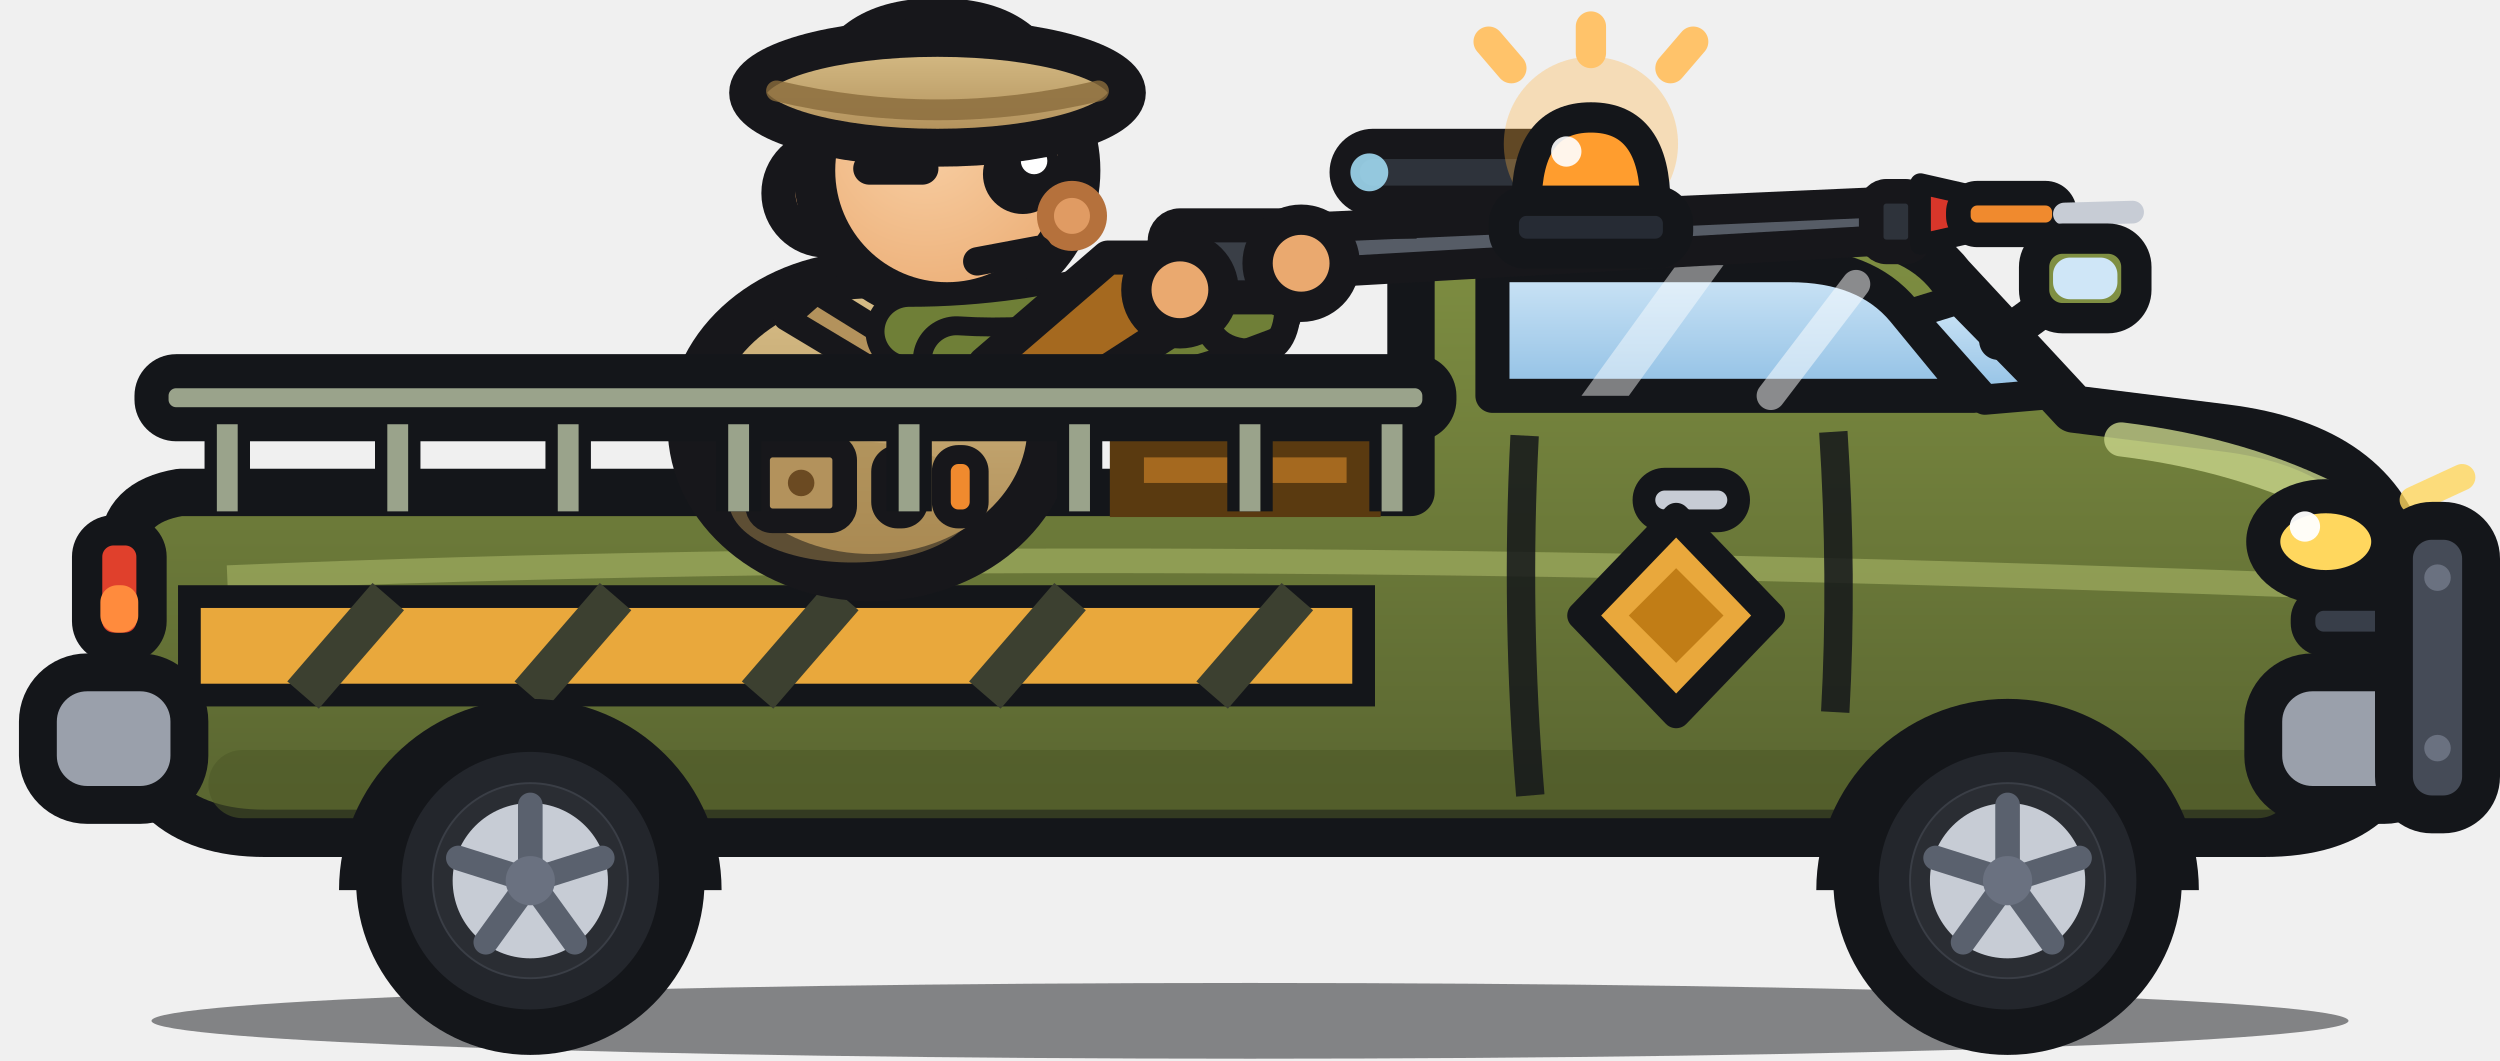
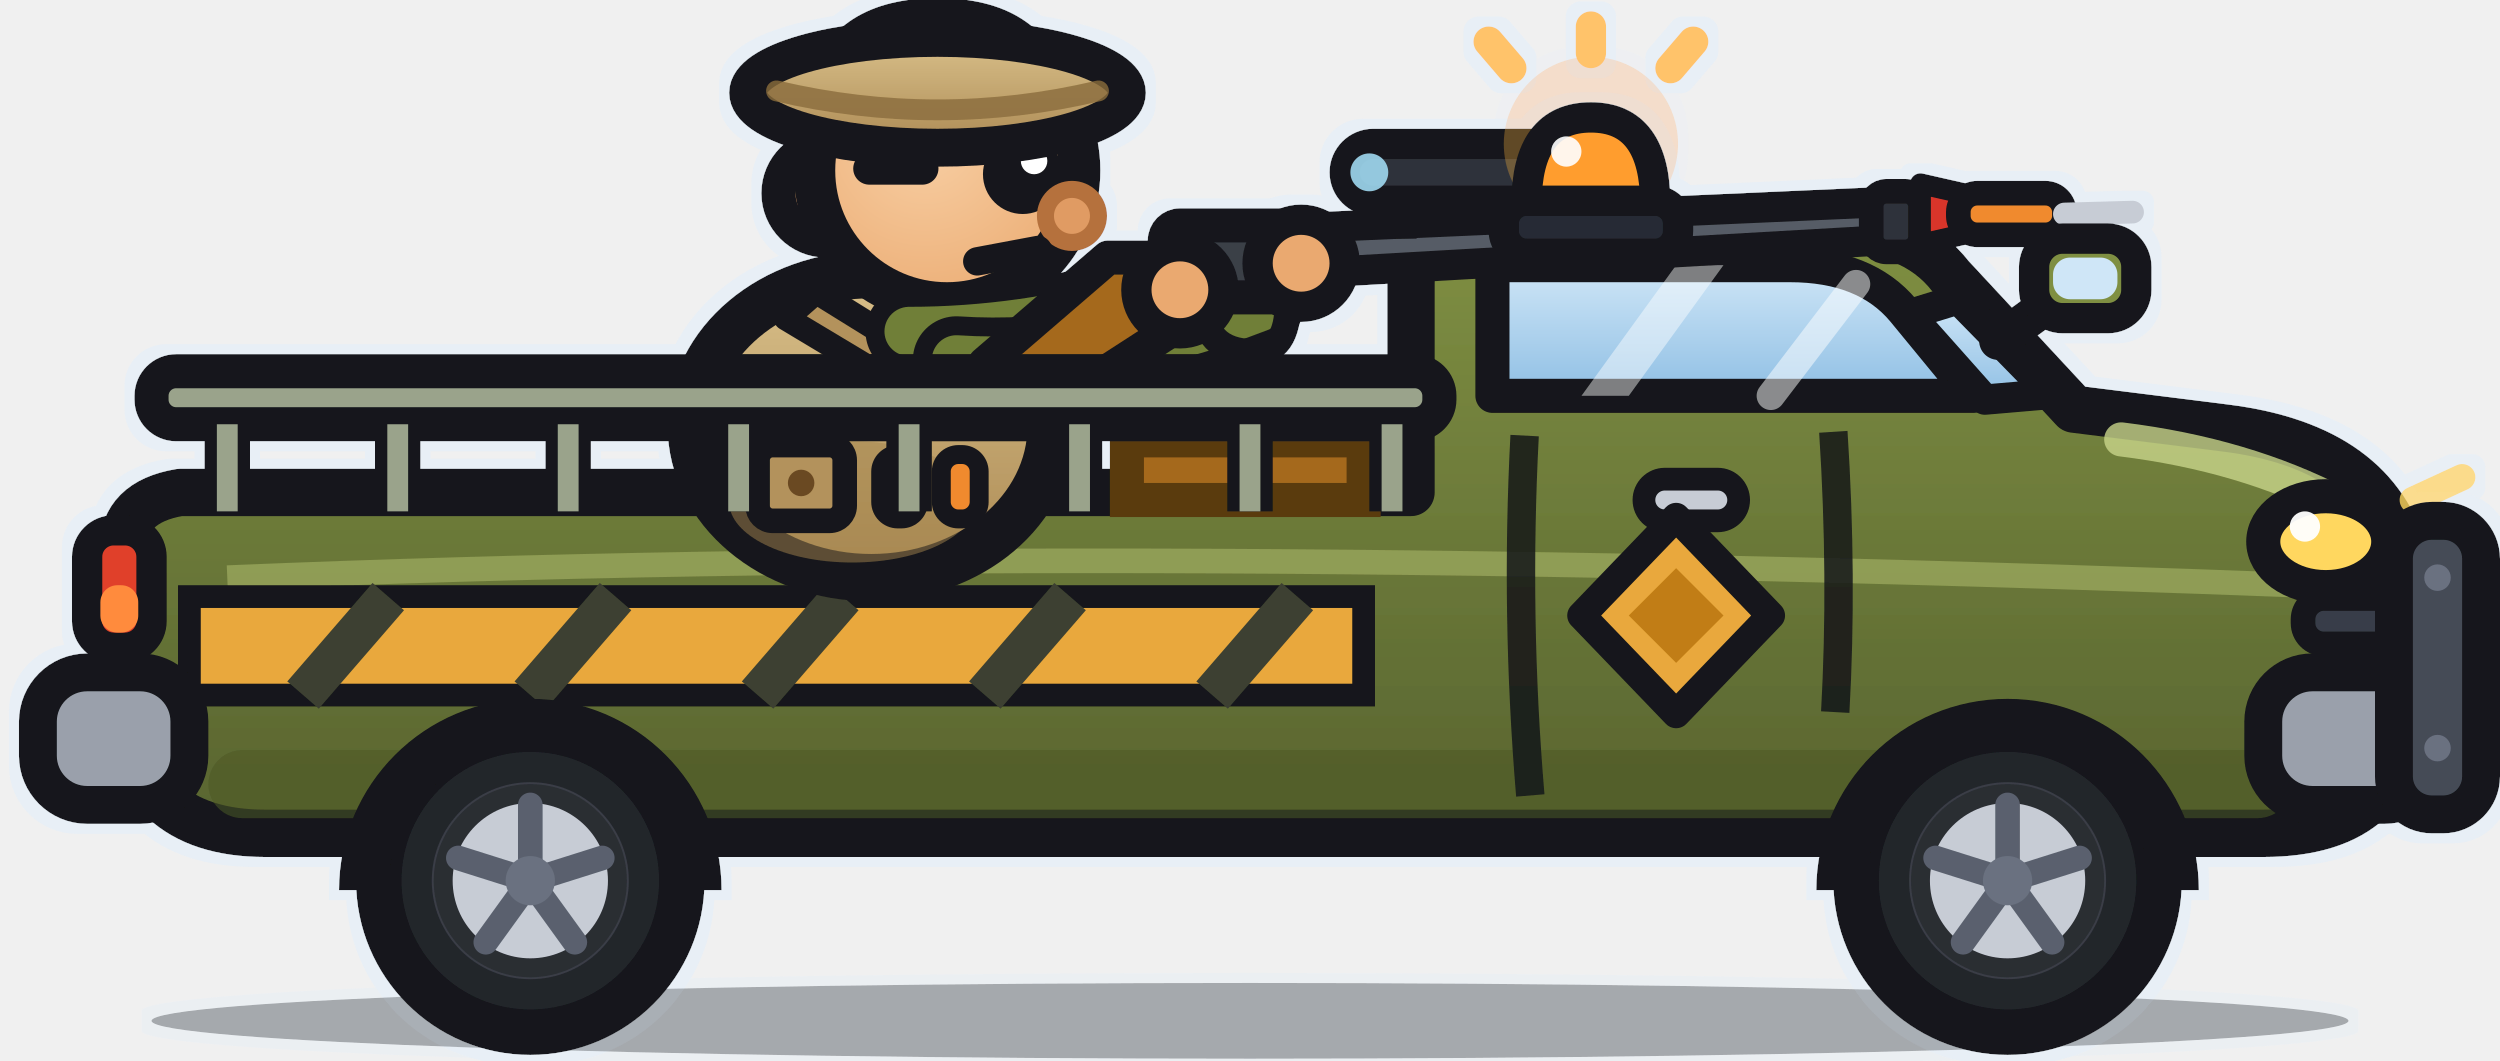
<svg xmlns="http://www.w3.org/2000/svg" viewBox="0 0 132 56" width="132" height="56">
  <defs>
    <linearGradient id="pkBody" x1="0" y1="0" x2="0" y2="1">
      <stop offset="0" stop-color="#7f8f42" />
      <stop offset="1" stop-color="#586430" />
    </linearGradient>
    <linearGradient id="pkGlass" x1="0" y1="0" x2="0" y2="1">
      <stop offset="0" stop-color="#cfe6f7" />
      <stop offset="1" stop-color="#8fbfe4" />
    </linearGradient>
    <linearGradient id="pkVest" x1="0" y1="0" x2="0" y2="1">
      <stop offset="0" stop-color="#d9c08a" />
      <stop offset="1" stop-color="#ac8a54" />
    </linearGradient>
    <radialGradient id="pkFace" cx="0.42" cy="0.38" r="0.75">
      <stop offset="0" stop-color="#f8cfa4" />
      <stop offset="1" stop-color="#eaa96f" />
    </radialGradient>
+     <filter id="rim" x="-14%" y="-14%" width="128%" height="128%">
+       <feMorphology in="SourceAlpha" operator="dilate" radius="2" result="rimD" />
+       <feFlood flood-color="#e6eef7" flood-opacity="0.85" />
+       <feComposite in2="rimD" operator="in" result="rimC" />
+       <feMerge>
+         <feMergeNode in="rimC" />
+         <feMergeNode in="SourceGraphic" />
+       </feMerge>
+     </filter>
  </defs>
-   <ellipse cx="66" cy="53.9" rx="58" ry="2" fill="#14161a" opacity="0.5" />
-   <path d="M14 44 Q7 44 6.5 37 L6.5 29 Q6.5 26.5 9.5 26 L74.5 26 L74.5 15 Q74.5 12 78.5 12 L96.5 12 Q101 12 103 14.6 L109.5 21.6 L117.5 22.6 Q125.5 23.6 127 29.5 L127 37 Q127 44 119.5 44 Z" fill="url(#pkBody)" stroke="#14161a" stroke-width="2.5" stroke-linejoin="round" />
-   <rect x="11" y="39.6" width="110" height="3.6" rx="1.8" fill="#4c5827" opacity="0.55" />
-   <path d="M12 30.5 Q60 28.5 124 31" fill="none" stroke="#a8b567" stroke-width="1.3" opacity="0.6" />
-   <path d="M80 13.8 Q88 12.4 96 13.6" fill="none" stroke="#c8d489" stroke-width="2" stroke-linecap="round" opacity="0.8" />
-   <path d="M112 23.2 Q118.5 24 123.5 26.6" fill="none" stroke="#c8d489" stroke-width="1.8" stroke-linecap="round" opacity="0.8" />
-   <rect x="10" y="31.5" width="62" height="5.2" fill="#e9a83c" stroke="#14161a" stroke-width="1.2" />
-   <path d="M16 36.7 L20.5 31.5 M28 36.7 L32.5 31.5 M40 36.7 L44.5 31.5 M52 36.7 L56.5 31.5 M64 36.7 L68.5 31.5" fill="none" stroke="#3c4030" stroke-width="2.2" />
-   <path d="M78.8 14 L94.5 14 Q98.5 14 100.5 16.4 L104.2 20.9 L78.8 20.9 Z" fill="url(#pkGlass)" stroke="#14161a" stroke-width="1.8" stroke-linejoin="round" />
-   <path d="M103.4 15.8 L108.3 20.8 L104.8 21.1 L100.8 16.6 Z" fill="url(#pkGlass)" stroke="#14161a" stroke-width="1.6" stroke-linejoin="round" />
-   <path d="M83.5 20.9 L88.5 14 L91 14 L86 20.9 Z" fill="#ffffff" opacity="0.45" />
-   <path d="M93.5 20.9 L98 15" fill="none" stroke="#ffffff" stroke-width="1.5" stroke-linecap="round" opacity="0.5" />
-   <path d="M80.5 23 Q80 32.5 80.8 42" fill="none" stroke="#14161a" stroke-width="1.5" opacity="0.85" />
-   <path d="M96.8 22.8 Q97.3 30.5 96.9 37.6" fill="none" stroke="#14161a" stroke-width="1.5" opacity="0.85" />
-   <rect x="86.8" y="25.3" width="5" height="2.2" rx="1.1" fill="#c7ccd5" stroke="#14161a" stroke-width="1.2" />
-   <path d="M88.5 27.3 L93.5 32.5 L88.5 37.7 L83.5 32.5 Z" fill="#e9a83c" stroke="#14161a" stroke-width="1.5" stroke-linejoin="round" />
-   <path d="M88.5 30 L91 32.5 L88.5 35 L86 32.5 Z" fill="#c17d16" />
-   <rect x="59.5" y="20.8" width="12.5" height="5.6" fill="#a5691f" stroke="#5a3a10" stroke-width="1.8" />
-   <path d="M59.5 23.6 L72 23.6" fill="none" stroke="#5a3a10" stroke-width="1.1" />
-   <circle cx="43.6" cy="10.2" r="2.5" fill="#eaa96f" stroke="#17171b" stroke-width="1.8" />
-   <ellipse cx="46" cy="22.5" rx="9.5" ry="8" fill="url(#pkVest)" stroke="#17171b" stroke-width="2.5" />
-   <ellipse cx="45" cy="26.5" rx="6.5" ry="3.2" fill="#a3854e" opacity="0.5" />
-   <path d="M41.5 16.8 L46 19.5 L50.5 16.4 L48.9 15.3 L46 17.2 L43.1 15.4 Z" fill="#b3925c" stroke="#17171b" stroke-width="1.3" stroke-linejoin="round" />
-   <rect x="40" y="23.5" width="4.6" height="4" rx="0.8" fill="#b3925c" stroke="#17171b" stroke-width="1.3" />
-   <circle cx="42.3" cy="25.5" r="0.7" fill="#6b4a22" />
-   <rect x="46.5" y="24" width="2" height="3.4" rx="0.9" fill="#f08a2e" stroke="#17171b" stroke-width="1" />
-   <rect x="49.7" y="24" width="2" height="3.4" rx="0.9" fill="#f08a2e" stroke="#17171b" stroke-width="1" />
-   <circle cx="50" cy="9" r="7" fill="url(#pkFace)" stroke="#17171b" stroke-width="2.2" />
-   <path d="M45.4 6.6 L48.6 6.2" fill="none" stroke="#17171b" stroke-width="1.6" stroke-linecap="round" />
-   <path d="M52.2 5.9 L55.8 6.9" fill="none" stroke="#17171b" stroke-width="1.6" stroke-linecap="round" />
-   <path d="M45.9 8.9 L48.7 8.9" fill="none" stroke="#17171b" stroke-width="1.7" stroke-linecap="round" />
-   <circle cx="54" cy="9.2" r="2.1" fill="#17171b" />
-   <circle cx="54.6" cy="8.5" r="0.7" fill="#ffffff" />
-   <circle cx="56.6" cy="11.4" r="1.4" fill="#e09b63" stroke="#b5713c" stroke-width="0.9" />
-   <path d="M51.6 13.8 L54.8 13.2" fill="none" stroke="#17171b" stroke-width="1.5" stroke-linecap="round" />
-   <path d="M43.6 4.7 Q44.6 0.9 49.5 0.9 Q54.4 0.9 55.4 4.7 Z" fill="url(#pkVest)" stroke="#17171b" stroke-width="2" stroke-linejoin="round" />
-   <path d="M44.6 4.2 Q49.5 2.7 54.4 4.2 L54 3 Q49.5 1.7 45 3 Z" fill="#6b4a22" stroke="#17171b" stroke-width="1.1" stroke-linejoin="round" />
-   <ellipse cx="49.5" cy="4.9" rx="10" ry="2.9" fill="url(#pkVest)" stroke="#17171b" stroke-width="2" />
-   <path d="M41 4.8 Q49.5 6.8 58 4.8" fill="none" stroke="#8a6c3c" stroke-width="1.1" stroke-linecap="round" opacity="0.8" />
-   <g>
-     <path d="M48 17.5 Q54 17.5 60 15.8" fill="none" stroke="#17171b" stroke-width="4.6" stroke-linecap="round" />
-     <path d="M48 17.5 Q54 17.5 60 15.8" fill="none" stroke="#6f7f37" stroke-width="2.6" stroke-linecap="round" />
-     <path d="M50.5 19 Q58 19.5 66.5 16.2" fill="none" stroke="#17171b" stroke-width="4.6" stroke-linecap="round" />
-     <path d="M50.5 19 Q58 19.5 66.5 16.2" fill="none" stroke="#6f7f37" stroke-width="2.6" stroke-linecap="round" />
-     <path d="M52 19.2 L58.5 13.6 L62.5 13.6 L62.5 17 L56 21.2 Z" fill="#a5691f" stroke="#17171b" stroke-width="1.8" stroke-linejoin="round" />
-     <rect x="61.5" y="11.9" width="8" height="3.8" rx="0.8" fill="#3a3f47" stroke="#17171b" stroke-width="1.8" />
-     <path d="M63.5 15.8 Q63.5 18.6 66.2 18.6 Q68 18.6 68 16" fill="none" stroke="#17171b" stroke-width="1.4" />
-     <path d="M69.5 12 L101 10.6 L101 12.6 L69.5 14.4 Z" fill="#565c66" stroke="#17171b" stroke-width="1.6" stroke-linejoin="round" />
-     <rect x="98.8" y="10.1" width="2.6" height="3.2" rx="0.8" fill="#2e333b" stroke="#17171b" stroke-width="1.3" />
-     <path d="M74 10.4 L74 12.6 M80.5 10.2 L80.5 12.2" fill="none" stroke="#17171b" stroke-width="1.6" />
-     <rect x="71" y="7.6" width="12.5" height="3" rx="1.5" fill="#2e333b" stroke="#17171b" stroke-width="1.6" />
-     <circle cx="72.3" cy="9.1" r="1" fill="#9fd8f0" opacity="0.9" />
-     <circle cx="82.3" cy="9.1" r="1" fill="#9fd8f0" opacity="0.9" />
-     <circle cx="62.3" cy="15.3" r="2.3" fill="#eaa96f" stroke="#17171b" stroke-width="1.6" />
-     <circle cx="68.7" cy="13.9" r="2.3" fill="#eaa96f" stroke="#17171b" stroke-width="1.6" />
-     <path d="M103.6 10.2 L101.4 9.7 L101.4 12.9 L103.6 12.4 Z" fill="#d8362a" stroke="#14161a" stroke-width="1.1" stroke-linejoin="round" />
-     <rect x="103.4" y="10.2" width="5.6" height="2.2" rx="1" fill="#f08a2e" stroke="#14161a" stroke-width="1.3" />
-     <path d="M109 11.3 L112.6 11.2" fill="none" stroke="#c7ccd5" stroke-width="1.2" stroke-linecap="round" />
+   <g filter="url(#rim)">
+     <ellipse cx="66" cy="53.9" rx="58" ry="2" fill="#14161a" opacity="0.5" />
+     <path d="M14 44 Q7 44 6.5 37 L6.5 29 Q6.5 26.5 9.5 26 L74.5 26 L74.5 15 Q74.5 12 78.5 12 L96.5 12 Q101 12 103 14.6 L109.5 21.6 L117.5 22.6 Q125.5 23.6 127 29.5 L127 37 Q127 44 119.5 44 Z" fill="url(#pkBody)" stroke="#14161a" stroke-width="2.5" stroke-linejoin="round" />
+     <rect x="11" y="39.6" width="110" height="3.6" rx="1.8" fill="#4c5827" opacity="0.55" />
+     <path d="M12 30.5 Q60 28.5 124 31" fill="none" stroke="#a8b567" stroke-width="1.3" opacity="0.6" />
+     <path d="M80 13.8 Q88 12.4 96 13.6" fill="none" stroke="#c8d489" stroke-width="2" stroke-linecap="round" opacity="0.8" />
+     <path d="M112 23.2 Q118.5 24 123.5 26.6" fill="none" stroke="#c8d489" stroke-width="1.8" stroke-linecap="round" opacity="0.8" />
+     <rect x="10" y="31.5" width="62" height="5.2" fill="#e9a83c" stroke="#14161a" stroke-width="1.2" />
+     <path d="M16 36.7 L20.5 31.5 M28 36.7 L32.5 31.5 M40 36.7 L44.5 31.5 M52 36.7 L56.5 31.5 M64 36.7 L68.5 31.5" fill="none" stroke="#3c4030" stroke-width="2.2" />
+     <path d="M78.8 14 L94.5 14 Q98.5 14 100.5 16.4 L104.2 20.9 L78.8 20.9 Z" fill="url(#pkGlass)" stroke="#14161a" stroke-width="1.8" stroke-linejoin="round" />
+     <path d="M103.4 15.8 L108.3 20.8 L104.8 21.1 L100.8 16.6 Z" fill="url(#pkGlass)" stroke="#14161a" stroke-width="1.6" stroke-linejoin="round" />
+     <path d="M83.5 20.9 L88.5 14 L91 14 L86 20.9 Z" fill="#ffffff" opacity="0.45" />
+     <path d="M93.5 20.9 L98 15" fill="none" stroke="#ffffff" stroke-width="1.5" stroke-linecap="round" opacity="0.5" />
+     <path d="M80.5 23 Q80 32.5 80.8 42" fill="none" stroke="#14161a" stroke-width="1.5" opacity="0.85" />
+     <path d="M96.8 22.8 Q97.3 30.5 96.9 37.6" fill="none" stroke="#14161a" stroke-width="1.5" opacity="0.85" />
+     <rect x="86.8" y="25.3" width="5" height="2.2" rx="1.1" fill="#c7ccd5" stroke="#14161a" stroke-width="1.2" />
+     <path d="M88.5 27.3 L93.5 32.5 L88.5 37.7 L83.5 32.5 Z" fill="#e9a83c" stroke="#14161a" stroke-width="1.5" stroke-linejoin="round" />
+     <path d="M88.5 30 L91 32.5 L88.5 35 L86 32.5 Z" fill="#c17d16" />
+     <rect x="59.5" y="20.8" width="12.5" height="5.6" fill="#a5691f" stroke="#5a3a10" stroke-width="1.8" />
+     <path d="M59.5 23.6 L72 23.6" fill="none" stroke="#5a3a10" stroke-width="1.1" />
+     <circle cx="43.6" cy="10.2" r="2.5" fill="#eaa96f" stroke="#17171b" stroke-width="1.8" />
+     <ellipse cx="46" cy="22.5" rx="9.5" ry="8" fill="url(#pkVest)" stroke="#17171b" stroke-width="2.5" />
+     <ellipse cx="45" cy="26.5" rx="6.5" ry="3.2" fill="#a3854e" opacity="0.5" />
+     <path d="M41.5 16.8 L46 19.5 L50.5 16.4 L48.9 15.3 L46 17.2 L43.1 15.4 Z" fill="#b3925c" stroke="#17171b" stroke-width="1.3" stroke-linejoin="round" />
+     <rect x="40" y="23.5" width="4.6" height="4" rx="0.8" fill="#b3925c" stroke="#17171b" stroke-width="1.3" />
+     <circle cx="42.3" cy="25.5" r="0.7" fill="#6b4a22" />
+     <rect x="46.5" y="24" width="2" height="3.4" rx="0.9" fill="#f08a2e" stroke="#17171b" stroke-width="1" />
+     <rect x="49.7" y="24" width="2" height="3.4" rx="0.9" fill="#f08a2e" stroke="#17171b" stroke-width="1" />
+     <circle cx="50" cy="9" r="7" fill="url(#pkFace)" stroke="#17171b" stroke-width="2.2" />
+     <path d="M45.4 6.6 L48.6 6.2" fill="none" stroke="#17171b" stroke-width="1.6" stroke-linecap="round" />
+     <path d="M52.2 5.9 L55.8 6.9" fill="none" stroke="#17171b" stroke-width="1.6" stroke-linecap="round" />
+     <path d="M45.9 8.9 L48.7 8.9" fill="none" stroke="#17171b" stroke-width="1.7" stroke-linecap="round" />
+     <circle cx="54" cy="9.2" r="2.1" fill="#17171b" />
+     <circle cx="54.6" cy="8.5" r="0.7" fill="#ffffff" />
+     <circle cx="56.6" cy="11.4" r="1.4" fill="#e09b63" stroke="#b5713c" stroke-width="0.9" />
+     <path d="M51.6 13.8 L54.8 13.2" fill="none" stroke="#17171b" stroke-width="1.5" stroke-linecap="round" />
+     <path d="M43.6 4.7 Q44.6 0.9 49.5 0.9 Q54.4 0.9 55.4 4.7 Z" fill="url(#pkVest)" stroke="#17171b" stroke-width="2" stroke-linejoin="round" />
+     <path d="M44.6 4.2 Q49.5 2.7 54.4 4.2 L54 3 Q49.5 1.7 45 3 Z" fill="#6b4a22" stroke="#17171b" stroke-width="1.1" stroke-linejoin="round" />
+     <ellipse cx="49.5" cy="4.9" rx="10" ry="2.9" fill="url(#pkVest)" stroke="#17171b" stroke-width="2" />
+     <path d="M41 4.8 Q49.5 6.8 58 4.8" fill="none" stroke="#8a6c3c" stroke-width="1.1" stroke-linecap="round" opacity="0.8" />
+     <g>
+       <path d="M48 17.5 Q54 17.5 60 15.8" fill="none" stroke="#17171b" stroke-width="4.6" stroke-linecap="round" />
+       <path d="M48 17.5 Q54 17.5 60 15.8" fill="none" stroke="#6f7f37" stroke-width="2.6" stroke-linecap="round" />
+       <path d="M50.5 19 Q58 19.5 66.5 16.2" fill="none" stroke="#17171b" stroke-width="4.6" stroke-linecap="round" />
+       <path d="M50.5 19 Q58 19.5 66.5 16.2" fill="none" stroke="#6f7f37" stroke-width="2.6" stroke-linecap="round" />
+       <path d="M52 19.2 L58.5 13.6 L62.5 13.6 L62.5 17 L56 21.2 Z" fill="#a5691f" stroke="#17171b" stroke-width="1.8" stroke-linejoin="round" />
+       <rect x="61.5" y="11.9" width="8" height="3.8" rx="0.8" fill="#3a3f47" stroke="#17171b" stroke-width="1.8" />
+       <path d="M63.5 15.8 Q63.5 18.6 66.2 18.6 Q68 18.6 68 16" fill="none" stroke="#17171b" stroke-width="1.4" />
+       <path d="M69.5 12 L101 10.6 L101 12.6 L69.5 14.4 Z" fill="#565c66" stroke="#17171b" stroke-width="1.6" stroke-linejoin="round" />
+       <rect x="98.8" y="10.1" width="2.6" height="3.2" rx="0.8" fill="#2e333b" stroke="#17171b" stroke-width="1.3" />
+       <path d="M74 10.4 L74 12.6 M80.5 10.2 L80.5 12.2" fill="none" stroke="#17171b" stroke-width="1.6" />
+       <rect x="71" y="7.6" width="12.5" height="3" rx="1.5" fill="#2e333b" stroke="#17171b" stroke-width="1.6" />
+       <circle cx="72.3" cy="9.1" r="1" fill="#9fd8f0" opacity="0.9" />
+       <circle cx="82.3" cy="9.1" r="1" fill="#9fd8f0" opacity="0.9" />
+       <circle cx="62.3" cy="15.3" r="2.3" fill="#eaa96f" stroke="#17171b" stroke-width="1.6" />
+       <circle cx="68.7" cy="13.9" r="2.3" fill="#eaa96f" stroke="#17171b" stroke-width="1.6" />
+       <path d="M103.6 10.2 L101.4 9.7 L101.4 12.9 L103.6 12.4 Z" fill="#d8362a" stroke="#14161a" stroke-width="1.1" stroke-linejoin="round" />
+       <rect x="103.4" y="10.2" width="5.6" height="2.2" rx="1" fill="#f08a2e" stroke="#14161a" stroke-width="1.3" />
+       <path d="M109 11.3 L112.6 11.2" fill="none" stroke="#c7ccd5" stroke-width="1.2" stroke-linecap="round" />
+     </g>
+     <rect x="8" y="19.6" width="68" height="2.8" rx="1.3" fill="#9aa38b" stroke="#14161a" stroke-width="1.8" />
+     <path d="M12 22.4 L12 27 M21 22.4 L21 27 M30 22.4 L30 27 M39 22.4 L39 27 M48 22.4 L48 27 M57 22.4 L57 27 M66 22.4 L66 27 M73.5 22.4 L73.5 27" fill="none" stroke="#14161a" stroke-width="2.4" />
+     <path d="M12 22.4 L12 27 M21 22.4 L21 27 M30 22.4 L30 27 M39 22.4 L39 27 M48 22.4 L48 27 M57 22.4 L57 27 M66 22.4 L66 27 M73.5 22.4 L73.5 27" fill="none" stroke="#9aa38b" stroke-width="1.1" />
+     <circle cx="84" cy="7.6" r="4.6" fill="#ffb03c" opacity="0.32" />
+     <path d="M79.8 3.6 L78.6 2.2 M84 2.8 L84 1.4 M88.2 3.6 L89.4 2.2" stroke="#ffc36a" stroke-width="1.6" stroke-linecap="round" />
+     <path d="M80.6 10.8 Q80.6 6.2 84 6.2 Q87.4 6.2 87.4 10.8 Z" fill="#ff9d2e" stroke="#14161a" stroke-width="1.6" stroke-linejoin="round" />
+     <circle cx="82.7" cy="8" r="0.8" fill="#ffffff" opacity="0.9" />
+     <rect x="79.4" y="10.6" width="9.2" height="2.8" rx="1.2" fill="#262b34" stroke="#14161a" stroke-width="1.6" />
+     <path d="M105.5 18 L108.8 15.6" fill="none" stroke="#14161a" stroke-width="2" stroke-linecap="round" />
+     <rect x="107.4" y="12.6" width="5.4" height="4.2" rx="1.5" fill="#7f8f42" stroke="#14161a" stroke-width="1.6" />
+     <rect x="108.4" y="13.6" width="3.4" height="2.2" rx="0.9" fill="#cfe6f7" />
+     <ellipse cx="122.8" cy="28.6" rx="3.3" ry="2.4" fill="#ffd75e" stroke="#14161a" stroke-width="1.8" />
+     <circle cx="121.7" cy="27.8" r="0.8" fill="#ffffff" opacity="0.95" />
+     <path d="M127.4 26.4 L130 25.2 M128 28.8 L130.8 28.8" stroke="#ffd75e" stroke-width="1.4" stroke-linecap="round" opacity="0.8" />
+     <rect x="121.6" y="31.6" width="5" height="2.4" rx="1.1" fill="#383e49" stroke="#14161a" stroke-width="1.3" />
+     <rect x="4.6" y="28" width="3.4" height="6.2" rx="1.4" fill="#e0402c" stroke="#14161a" stroke-width="1.6" />
+     <rect x="5.3" y="30.9" width="2" height="2.5" rx="0.9" fill="#ff8b3d" />
+     <rect x="2" y="35.5" width="8" height="7" rx="2.6" fill="#9aa0ab" stroke="#14161a" stroke-width="2" />
+     <rect x="119.5" y="35.5" width="9" height="7" rx="2.6" fill="#9aa0ab" stroke="#14161a" stroke-width="2" />
+     <rect x="126.4" y="27.5" width="4.6" height="15.5" rx="2" fill="#454b57" stroke="#14161a" stroke-width="2" />
+     <circle cx="128.7" cy="30.5" r="0.7" fill="#6a7180" />
+     <circle cx="128.7" cy="39.5" r="0.7" fill="#6a7180" />
+     <circle cx="28" cy="46.5" r="8" fill="#23262c" stroke="#14161a" stroke-width="2.4" />
+     <circle cx="28" cy="46.5" r="5.2" fill="#3a3e46" />
+     <circle cx="28" cy="46.5" r="4.6" fill="#c7ccd5" stroke="#2a2d33" stroke-width="1" />
+     <path d="M28 46.5 L28 42.5 M28 46.5 L31.8 45.3 M28 46.5 L30.35 49.75 M28 46.5 L25.65 49.75 M28 46.5 L24.2 45.3" stroke="#5a616e" stroke-width="1.3" stroke-linecap="round" />
+     <circle cx="28" cy="46.5" r="1.3" fill="#6a7180" />
+     <circle cx="106" cy="46.5" r="8" fill="#23262c" stroke="#14161a" stroke-width="2.4" />
+     <circle cx="106" cy="46.5" r="5.2" fill="#3a3e46" />
+     <circle cx="106" cy="46.5" r="4.6" fill="#c7ccd5" stroke="#2a2d33" stroke-width="1" />
+     <path d="M106 46.5 L106 42.5 M106 46.5 L109.8 45.3 M106 46.5 L108.35 49.75 M106 46.5 L103.65 49.75 M106 46.5 L102.2 45.3" stroke="#5a616e" stroke-width="1.3" stroke-linecap="round" />
+     <circle cx="106" cy="46.5" r="1.3" fill="#6a7180" />
+     <path d="M19.2 47 A8.8 8.8 0 0 1 36.8 47" fill="none" stroke="#14161a" stroke-width="2.6" />
+     <path d="M97.2 47 A8.8 8.8 0 0 1 114.8 47" fill="none" stroke="#14161a" stroke-width="2.6" />
  </g>
-   <rect x="8" y="19.6" width="68" height="2.8" rx="1.3" fill="#9aa38b" stroke="#14161a" stroke-width="1.8" />
-   <path d="M12 22.4 L12 27 M21 22.4 L21 27 M30 22.4 L30 27 M39 22.4 L39 27 M48 22.4 L48 27 M57 22.4 L57 27 M66 22.4 L66 27 M73.5 22.4 L73.5 27" fill="none" stroke="#14161a" stroke-width="2.4" />
-   <path d="M12 22.4 L12 27 M21 22.4 L21 27 M30 22.4 L30 27 M39 22.4 L39 27 M48 22.4 L48 27 M57 22.4 L57 27 M66 22.4 L66 27 M73.5 22.4 L73.5 27" fill="none" stroke="#9aa38b" stroke-width="1.1" />
-   <circle cx="84" cy="7.6" r="4.6" fill="#ffb03c" opacity="0.32" />
-   <path d="M79.8 3.6 L78.6 2.2 M84 2.8 L84 1.4 M88.2 3.6 L89.4 2.2" stroke="#ffc36a" stroke-width="1.6" stroke-linecap="round" />
-   <path d="M80.6 10.8 Q80.6 6.2 84 6.2 Q87.4 6.2 87.4 10.8 Z" fill="#ff9d2e" stroke="#14161a" stroke-width="1.6" stroke-linejoin="round" />
-   <circle cx="82.7" cy="8" r="0.8" fill="#ffffff" opacity="0.9" />
-   <rect x="79.4" y="10.6" width="9.2" height="2.8" rx="1.2" fill="#262b34" stroke="#14161a" stroke-width="1.6" />
-   <path d="M105.5 18 L108.8 15.6" fill="none" stroke="#14161a" stroke-width="2" stroke-linecap="round" />
-   <rect x="107.4" y="12.6" width="5.4" height="4.2" rx="1.5" fill="#7f8f42" stroke="#14161a" stroke-width="1.6" />
-   <rect x="108.4" y="13.6" width="3.4" height="2.2" rx="0.9" fill="#cfe6f7" />
-   <ellipse cx="122.8" cy="28.6" rx="3.3" ry="2.4" fill="#ffd75e" stroke="#14161a" stroke-width="1.8" />
-   <circle cx="121.7" cy="27.8" r="0.8" fill="#ffffff" opacity="0.95" />
-   <path d="M127.4 26.4 L130 25.2 M128 28.8 L130.8 28.8" stroke="#ffd75e" stroke-width="1.4" stroke-linecap="round" opacity="0.8" />
-   <rect x="121.6" y="31.6" width="5" height="2.4" rx="1.1" fill="#383e49" stroke="#14161a" stroke-width="1.3" />
-   <rect x="4.6" y="28" width="3.4" height="6.2" rx="1.4" fill="#e0402c" stroke="#14161a" stroke-width="1.6" />
-   <rect x="5.3" y="30.9" width="2" height="2.5" rx="0.9" fill="#ff8b3d" />
-   <rect x="2" y="35.5" width="8" height="7" rx="2.6" fill="#9aa0ab" stroke="#14161a" stroke-width="2" />
-   <rect x="119.5" y="35.5" width="9" height="7" rx="2.6" fill="#9aa0ab" stroke="#14161a" stroke-width="2" />
-   <rect x="126.4" y="27.5" width="4.6" height="15.5" rx="2" fill="#454b57" stroke="#14161a" stroke-width="2" />
-   <circle cx="128.7" cy="30.5" r="0.7" fill="#6a7180" />
-   <circle cx="128.7" cy="39.5" r="0.7" fill="#6a7180" />
-   <circle cx="28" cy="46.5" r="8" fill="#23262c" stroke="#14161a" stroke-width="2.4" />
-   <circle cx="28" cy="46.5" r="5.2" fill="#3a3e46" />
-   <circle cx="28" cy="46.5" r="4.6" fill="#c7ccd5" stroke="#2a2d33" stroke-width="1" />
-   <path d="M28 46.5 L28 42.5 M28 46.5 L31.8 45.3 M28 46.5 L30.35 49.75 M28 46.5 L25.65 49.75 M28 46.5 L24.2 45.3" stroke="#5a616e" stroke-width="1.3" stroke-linecap="round" />
-   <circle cx="28" cy="46.5" r="1.3" fill="#6a7180" />
-   <circle cx="106" cy="46.5" r="8" fill="#23262c" stroke="#14161a" stroke-width="2.4" />
-   <circle cx="106" cy="46.5" r="5.2" fill="#3a3e46" />
-   <circle cx="106" cy="46.5" r="4.6" fill="#c7ccd5" stroke="#2a2d33" stroke-width="1" />
-   <path d="M106 46.5 L106 42.5 M106 46.5 L109.8 45.3 M106 46.5 L108.35 49.75 M106 46.5 L103.65 49.75 M106 46.5 L102.2 45.3" stroke="#5a616e" stroke-width="1.3" stroke-linecap="round" />
-   <circle cx="106" cy="46.5" r="1.3" fill="#6a7180" />
-   <path d="M19.2 47 A8.8 8.8 0 0 1 36.8 47" fill="none" stroke="#14161a" stroke-width="2.6" />
-   <path d="M97.2 47 A8.8 8.8 0 0 1 114.8 47" fill="none" stroke="#14161a" stroke-width="2.6" />
</svg>
